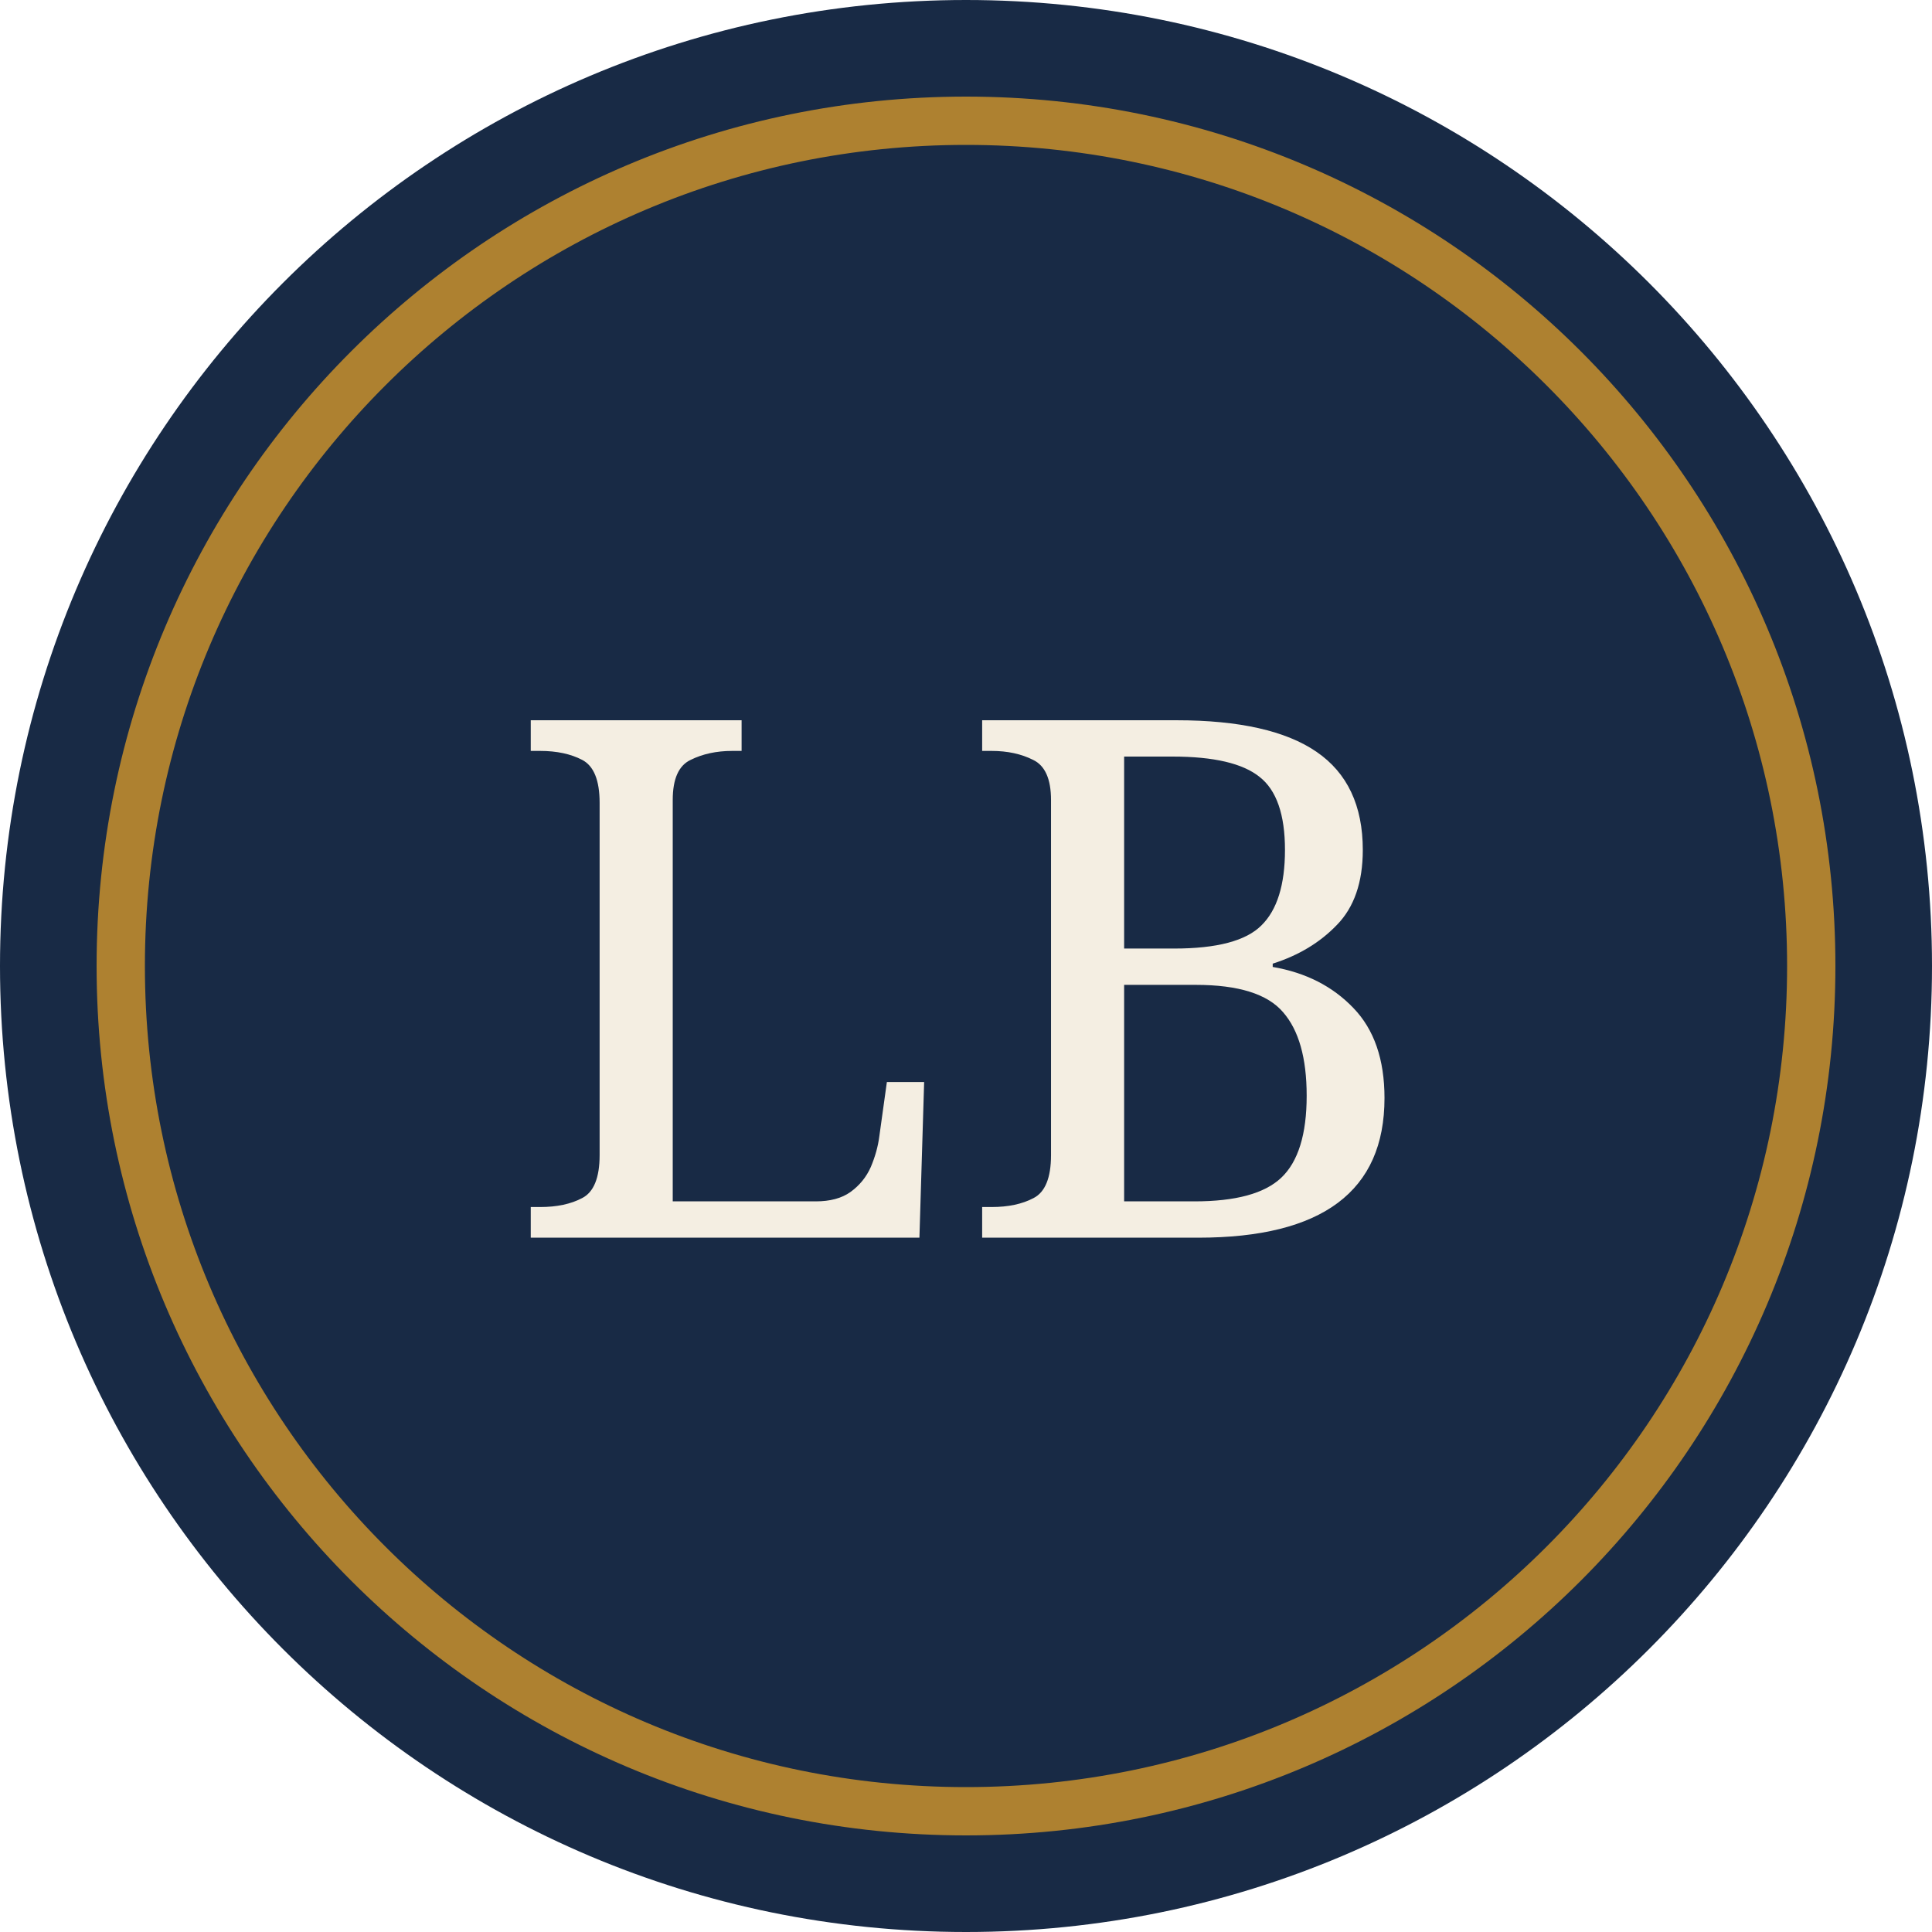
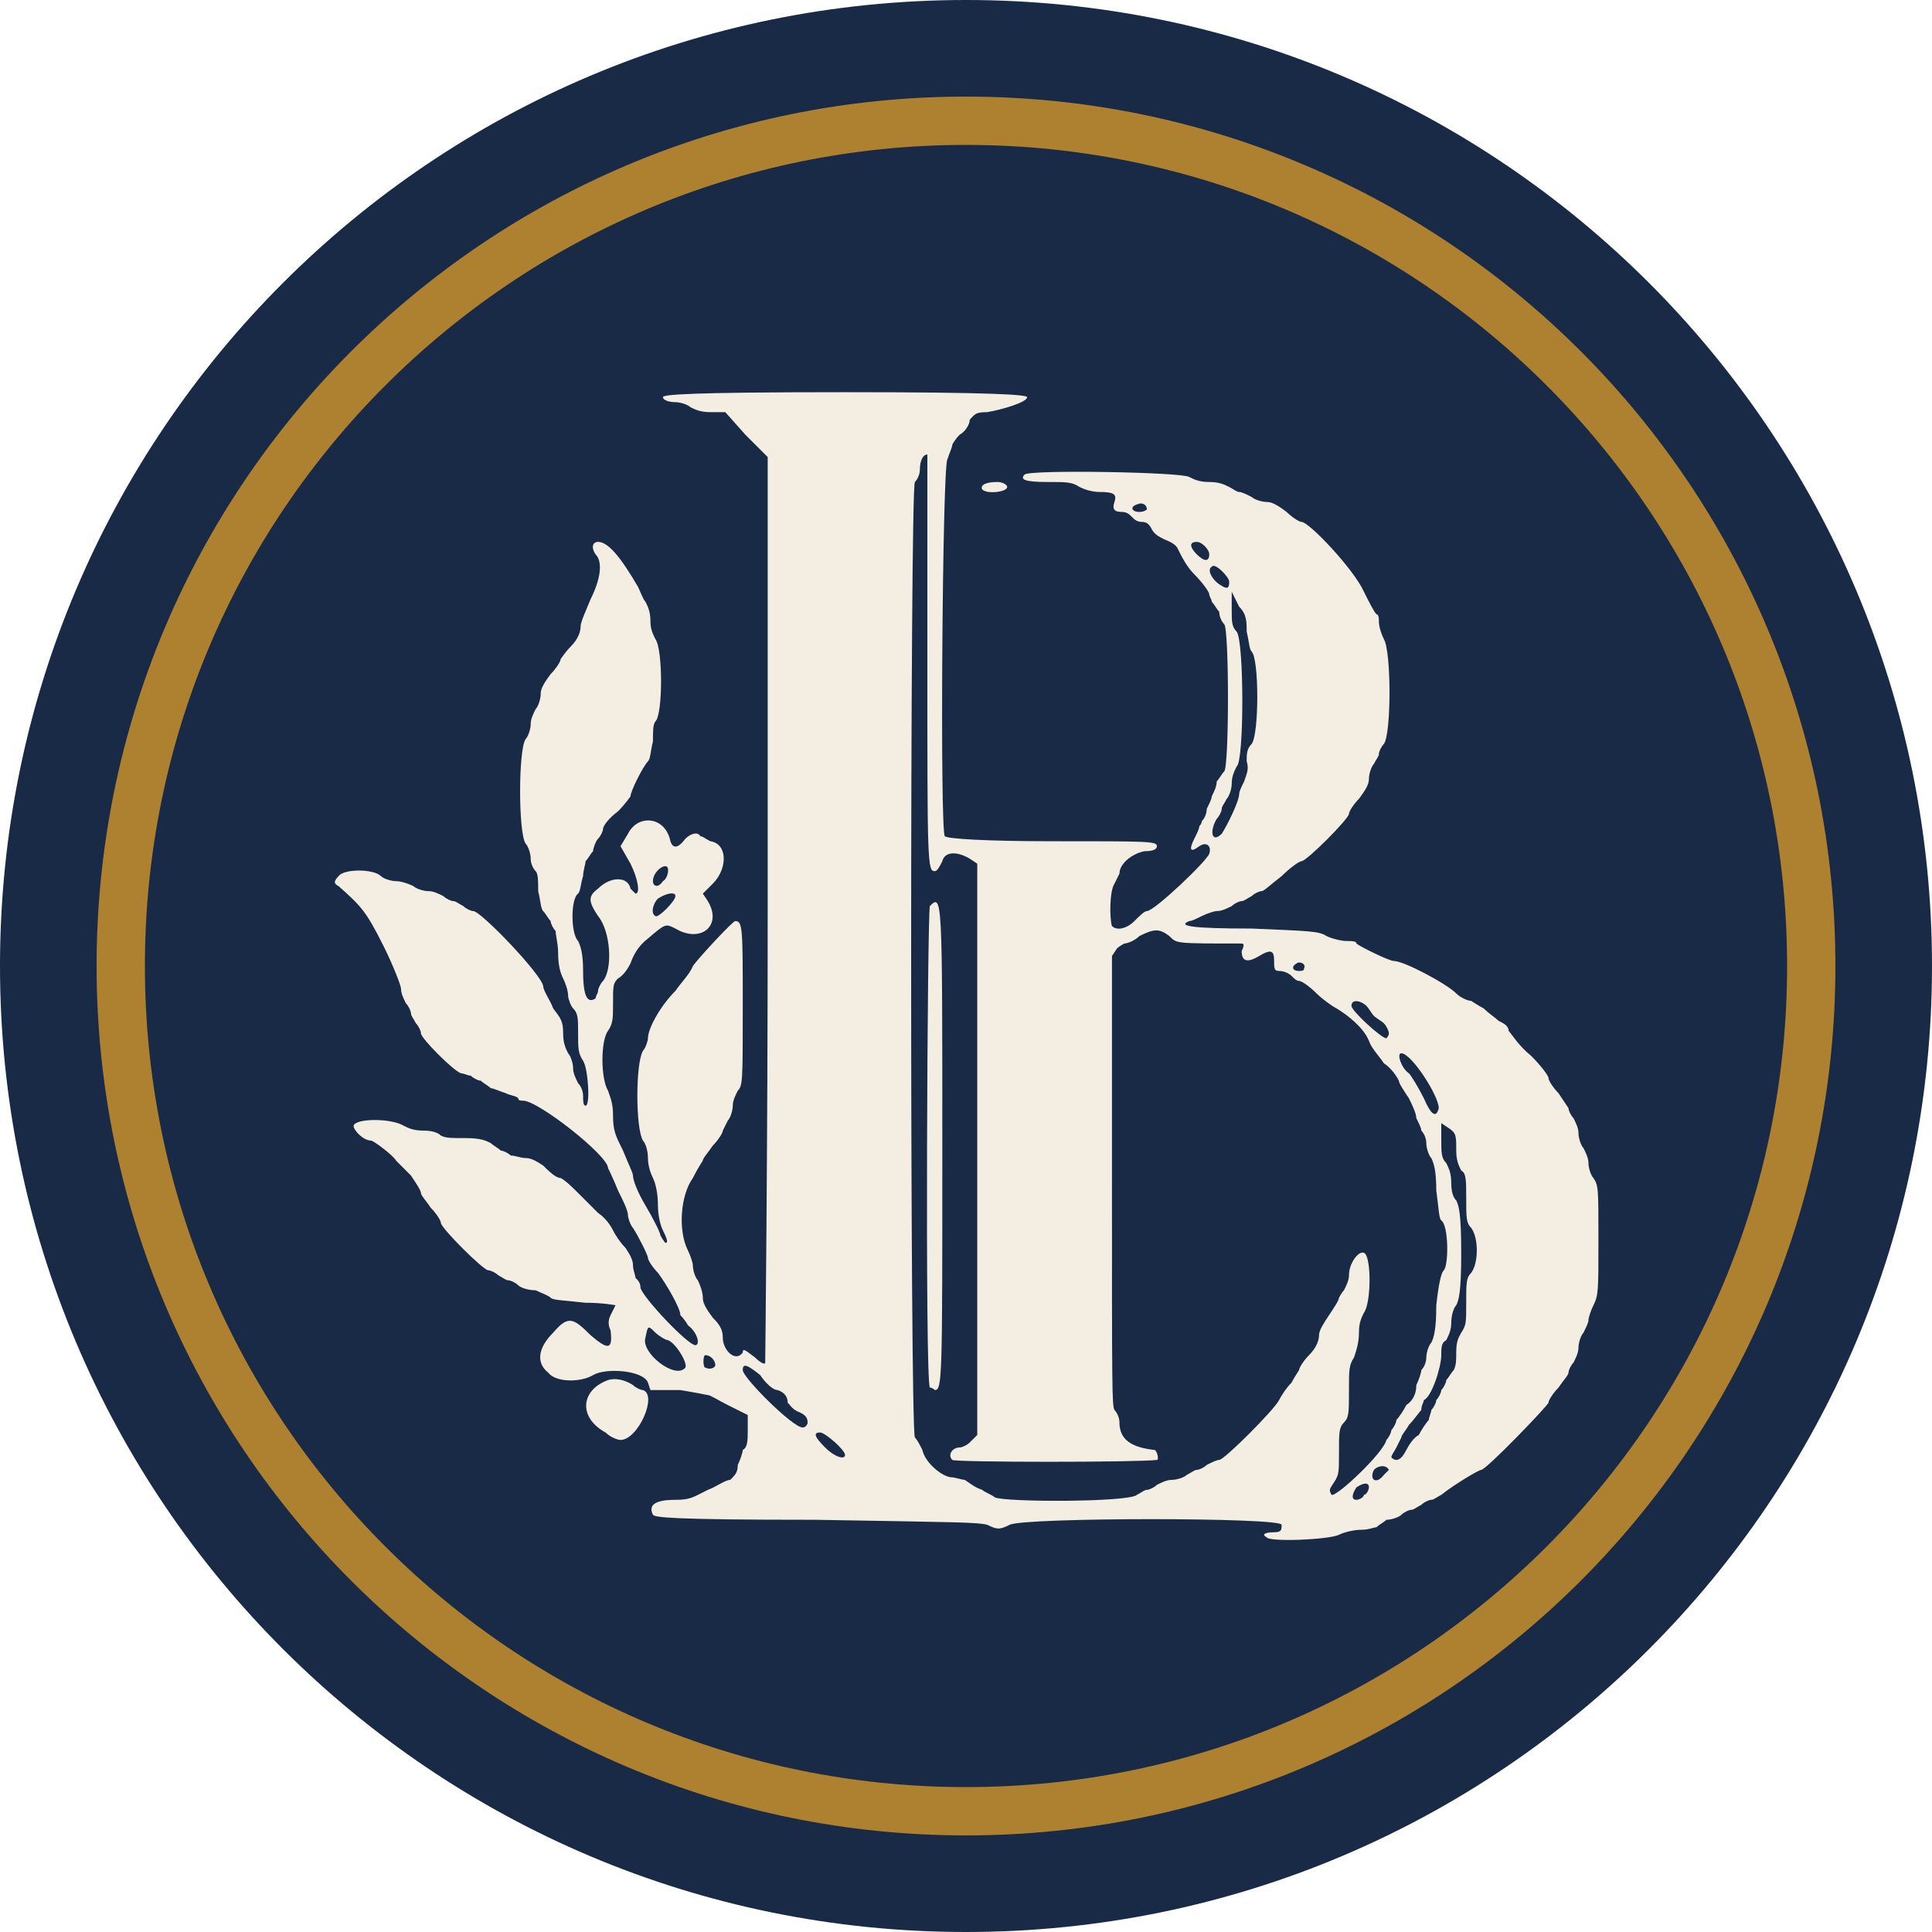
<svg xmlns="http://www.w3.org/2000/svg" viewBox="0 0 64 64">
  <circle cx="32" cy="32" r="32" fill="#182a45" />
  <circle cx="32" cy="32" r="28" fill="none" stroke="#ae8130" stroke-width="1.6" />
-   <text x="32" y="41" text-anchor="middle" font-family="Georgia, serif" font-size="24" fill="#f4eee2">LB</text>
+   <g transform="translate(10.06 12.00) scale(0.08264)">
+     <path d="M386 471C384 470 385 469 389 469C392 469 392 468 392 466C392 463 289 463 283 466C279 468 278 468 274 466C270 465 264 465 205 464C146 464 141 463 140 462C138 458 141 456 149 456C155 456 156 455 162 452C165 451 169 448 171 448C173 446 174 445 174 442C175 440 176 437 176 436C178 435 178 432 178 428L178 422L170 418C166 416 163 414 162 414C162 414 157 413 151 412L139 412L138 409C136 404 121 403 116 406C111 409 101 409 98 405C93 401 94 395 100 389C106 382 108 383 115 390C122 396 124 396 123 388C122 386 122 384 123 382C124 380 125 378 125 378C125 378 120 377 113 377C104 376 100 376 99 375C98 374 95 373 93 372C90 372 87 371 86 370C85 369 83 368 82 368C81 368 80 367 78 366C77 365 75 364 74 364C72 364 55 347 55 345C55 344 53 341 51 339C49 336 47 334 47 333C47 332 45 329 43 326C40 323 38 321 37 320C36 318 28 312 27 312C24 312 20 308 20 306C21 303 35 303 40 306C42 307 44 308 48 308C52 308 54 309 55 310C57 311 59 311 65 311C71 311 73 312 75 313C76 314 78 315 79 316C80 316 82 317 83 318C85 318 87 319 89 319C91 319 93 320 96 322C98 324 101 327 103 327C105 328 108 331 110 333C114 337 114 337 118 341C121 343 123 346 124 348C125 350 127 353 129 355C131 358 132 360 132 362C132 364 133 366 133 367C134 368 135 369 135 371C136 375 154 394 157 394C159 394 158 389 154 386C153 384 151 382 151 382C151 379 145 369 142 365C140 363 138 360 138 359C138 358 134 350 132 347C131 346 130 343 130 342C130 340 128 336 126 332C124 327 122 323 122 323C122 318 94 296 88 296C87 296 86 296 86 295C85 294 83 294 81 293C78 292 76 291 75 291C74 290 72 289 71 288C70 288 68 287 67 286C66 286 64 285 63 285C60 284 47 271 47 269C47 268 46 266 45 265C44 263 43 262 43 261C43 260 42 258 41 257C40 255 39 253 39 251C39 250 36 242 32 234C25 220 23 218 14 210C12 209 12 208 14 206C16 203 28 203 31 206C32 207 35 208 37 208C39 208 42 209 44 210C45 211 48 212 50 212C52 212 54 213 56 214C57 215 59 216 60 216C61 216 62 217 64 218C65 219 67 220 68 220C71 220 95 245 96 250C96 252 99 256 100 259C103 263 104 264 104 269C104 273 105 275 106 277C107 278 108 281 108 283C108 285 109 287 110 289C111 290 112 292 112 294C112 296 112 298 113 298C115 298 114 283 112 280C110 277 110 275 110 269C110 263 110 261 108 259C107 258 106 255 106 254C106 252 105 249 104 247C103 245 102 242 102 237C102 233 101 230 101 228C100 227 99 225 99 224C98 223 97 221 96 220C95 219 95 216 94 212C94 208 94 205 93 204C92 203 91 201 91 199C91 197 90 194 89 193C86 189 86 155 89 151C90 150 91 147 91 145C91 143 92 141 93 139C94 138 95 135 95 133C95 131 96 129 99 125C101 123 103 120 103 119C103 119 105 116 107 114C110 111 111 108 111 106C111 104 113 100 115 95C119 87 120 80 117 77C115 74 116 72 118 72C122 72 127 78 134 90C135 92 136 95 137 96C138 98 139 100 139 104C139 107 140 109 141 111C144 115 144 141 141 144C140 145 140 148 140 152C139 156 139 159 138 160C136 162 131 172 131 174C131 174 129 177 126 180C122 183 120 186 120 187C120 188 119 190 118 191C117 192 116 195 116 196C115 197 114 199 113 200C113 201 112 204 112 206C111 209 111 212 110 213C107 215 107 229 110 232C111 234 112 237 112 244C112 255 114 257 117 255C117 254 118 253 118 252C118 251 119 249 120 248C124 243 123 228 118 222C114 216 114 214 118 211C123 206 130 206 131 211C132 212 133 213 133 213C135 213 134 207 131 201L127 194L130 189C134 181 145 182 147 192C148 195 150 195 153 191C155 189 158 188 159 190C160 190 161 191 163 192C170 193 170 203 164 209L160 213L162 216C168 226 159 233 149 227C145 225 145 225 138 231C134 234 132 238 131 241C130 243 128 246 126 247C124 249 124 250 124 257C124 263 124 265 122 268C119 272 119 287 122 292C123 295 124 297 124 302C124 308 125 310 128 316C130 321 132 325 132 326C132 328 134 333 137 338C140 343 143 349 143 350C144 352 145 353 145 353C146 353 146 352 144 348C143 346 142 342 142 338C142 333 141 329 140 327C139 325 138 322 138 319C138 316 137 313 136 312C133 307 133 281 136 276C137 275 138 272 138 271C138 267 143 258 149 252C151 249 155 245 156 242C159 238 172 224 173 224C176 224 176 227 176 258C176 288 176 290 174 292C173 294 172 296 172 298C172 300 171 303 170 304C169 306 168 308 168 308C168 309 166 312 164 314C162 317 160 319 160 320C160 320 158 323 156 327C151 334 150 348 154 356C155 358 156 361 156 362C156 364 157 367 158 368C159 370 160 373 160 375C160 377 161 379 164 383C167 386 168 388 168 391C168 396 173 401 176 397C176 395 177 396 181 399C183 401 185 402 185 401C185 401 186 319 186 219L186 38L177 29L169 20L163 20C159 20 157 19 155 18C154 17 151 16 149 16C146 16 144 15 144 14C144 13 153 12 217 12C276 12 290 13 290 14C290 16 280 19 274 20C269 20 269 21 267 23C267 25 265 28 263 29C261 31 260 33 260 33C260 34 259 36 258 39C256 43 255 188 257 190C258 191 273 192 300 192C339 192 342 192 342 194C342 195 341 196 337 196C332 197 327 201 327 205C327 205 326 207 325 209C323 212 323 223 324 226C326 228 330 227 333 224C335 222 337 220 338 220C341 220 362 200 363 197C364 194 362 192 359 194C355 197 355 195 357 191C358 189 359 187 359 186C359 186 360 185 360 184C361 183 362 181 362 179C363 177 364 175 364 174C365 172 366 170 366 168C367 167 368 165 369 164C371 162 371 107 369 105C368 104 367 102 367 100C366 99 365 97 364 96C364 95 363 94 363 93C363 92 360 88 357 85C354 82 352 78 351 76C350 74 350 73 345 71C343 70 341 69 340 67C339 65 338 64 336 64C334 64 333 63 332 62C331 61 330 60 328 60C325 60 324 59 325 56C326 53 325 52 319 52C316 52 313 51 311 50C308 48 306 48 298 48C289 48 287 47 289 45C291 43 352 44 355 46C357 47 359 48 363 48C367 48 369 49 371 50C373 51 374 52 375 52C376 52 378 53 380 54C381 55 384 56 386 56C388 56 390 57 394 60C396 62 399 64 400 64C403 64 421 83 425 92C427 96 429 100 430 101C431 101 431 103 431 104C431 106 432 109 433 111C436 116 436 149 433 153C432 154 431 156 431 157C431 158 430 159 429 161C428 162 427 165 427 167C427 169 426 171 423 175C421 177 419 180 419 181C419 183 402 200 400 200C399 200 395 203 392 206C388 209 385 212 384 212C383 212 381 213 380 214C378 215 377 216 376 216C375 216 373 217 372 218C370 219 368 220 366 220C365 220 362 221 360 222C358 223 356 224 355 224C350 226 356 227 380 227C403 228 407 228 410 230C412 231 416 232 418 232C420 232 422 232 422 233C423 234 435 240 437 240C441 240 458 249 462 253C464 255 467 256 468 256C468 256 471 258 473 259C475 261 478 263 479 264C481 265 483 266 483 268C484 269 487 274 492 278C496 282 499 286 499 287C499 288 501 291 503 293C505 296 507 299 507 299C507 300 508 302 509 303C510 305 511 307 511 309C511 311 512 314 513 315C514 317 515 319 515 321C515 323 516 326 517 327C519 330 519 331 519 352C519 372 519 374 517 378C516 380 515 383 515 384C515 385 514 387 513 389C512 390 511 393 511 395C511 397 510 399 509 401C508 402 507 404 507 405C507 406 505 408 503 411C501 413 499 416 499 417C499 418 474 444 472 444C471 444 461 450 456 454C454 455 453 456 452 456C451 456 449 457 448 458C446 459 445 460 444 460C443 460 441 461 440 462C439 463 436 464 434 464C433 465 431 466 430 467C429 467 427 468 424 468C421 468 417 469 415 470C411 472 387 473 386 471ZM334 454C336 453 337 452 338 452C339 452 341 451 342 450C344 449 346 448 348 448C350 448 353 447 354 446C356 445 357 444 358 444C359 444 361 443 362 442C364 441 366 440 367 440C369 440 389 420 391 416C392 414 394 411 396 409C397 407 399 404 399 404C399 403 401 400 403 398C406 395 407 392 407 390C407 388 409 385 411 382C413 379 415 376 415 375C415 375 416 373 417 372C418 370 419 368 419 366C419 361 423 356 425 357C428 358 428 377 425 381C424 383 423 385 423 389C423 393 422 396 421 399C419 402 419 404 419 412C419 421 419 423 417 425C415 427 415 429 415 437C415 445 415 446 413 449C411 452 411 452 412 454C414 455 433 437 434 432C435 431 436 429 436 428C437 427 438 425 438 424C439 423 441 420 442 418C445 416 446 413 446 410C447 408 448 405 448 404C449 403 450 401 450 399C450 397 451 394 452 393C453 391 454 388 454 378C455 369 456 365 457 364C459 362 459 346 456 344C455 343 455 339 454 332C454 324 453 321 452 319C451 318 450 315 450 313C450 311 449 309 448 308C448 307 447 305 446 303C446 301 444 297 443 295C441 292 439 289 439 288C438 286 436 283 433 281C431 278 428 275 427 272C425 267 419 262 414 259C412 258 408 255 406 253C403 250 400 248 399 248C398 248 397 247 396 246C395 245 393 244 391 244C389 244 389 243 389 240C389 236 388 235 383 238C378 241 376 240 376 236C377 234 377 233 376 233C349 233 350 233 347 230C343 227 341 227 335 230C333 232 330 233 329 233C329 233 327 234 326 235L324 238L324 328C324 412 324 418 325 420C326 421 327 423 327 425C327 432 332 435 341 436C342 436 343 440 342 440C335 441 261 441 260 440C258 438 260 435 263 435C264 435 266 434 267 433L270 430L270 316L270 201L267 199C262 196 257 196 256 200C255 202 254 204 253 204C250 204 250 201 250 119C250 74 250 37 250 37C248 37 247 40 247 43C247 45 246 47 245 48C243 50 243 428 245 431C246 432 247 434 248 436C249 441 256 447 260 447C261 447 264 448 265 448C268 450 269 451 272 452C273 453 276 454 277 455C281 457 331 457 334 454ZM425 454C426 454 427 452 427 451C427 449 425 449 422 451C420 454 420 456 422 456C423 456 425 455 425 454ZM433 446C434 445 435 444 435 444C434 442 431 442 429 444C427 448 430 450 433 446ZM442 436C443 434 445 431 447 430C448 428 450 425 451 424C451 423 452 421 452 420C453 419 454 417 454 416C455 415 456 413 456 412C457 411 458 409 458 408C459 407 460 405 461 404C462 402 462 400 462 397C462 392 463 391 464 389C466 386 466 385 466 377C466 369 466 367 468 365C471 361 471 351 468 347C466 345 466 343 466 335C466 328 466 325 464 324C463 322 462 320 462 316C462 310 462 309 459 307L456 305L456 311C456 317 456 319 458 321C459 323 460 325 460 329C460 333 461 335 462 336C463 338 464 341 464 357C464 373 463 376 462 378C461 379 460 382 460 385C460 388 459 390 458 392C456 393 456 395 456 398C456 403 452 415 449 416C449 417 448 418 448 420C447 421 445 424 443 426C442 428 440 430 440 431C440 431 439 433 438 435C437 437 436 438 436 439C438 441 440 440 442 436ZM217 438C217 436 209 429 207 429C204 429 205 431 209 435C213 439 217 440 217 438ZM121 429C110 423 111 412 122 408C125 407 129 408 132 410C133 411 135 412 136 412C142 414 134 432 127 432C126 432 123 431 121 429ZM202 425C202 423 201 422 199 421C196 420 195 418 194 417C194 415 193 413 190 412C188 412 185 409 183 406C178 402 176 401 176 404C176 407 196 427 200 427C201 427 202 426 202 425ZM251 411C249 408 250 221 251 218C256 213 256 214 256 315C256 407 256 412 253 412C253 412 252 411 251 411ZM153 403C154 401 149 393 146 392C145 392 142 390 141 389C138 386 138 386 137 391C135 397 149 408 153 403ZM165 402C165 400 163 398 161 398C160 398 160 403 161 403C163 404 165 403 165 402ZM455 299C455 294 444 277 440 277C438 277 440 283 443 285C444 286 447 291 449 295C452 302 454 303 455 299ZM435 269C435 268 434 266 433 265C432 264 430 263 429 262C428 261 427 259 426 258C424 256 420 255 420 258C420 260 432 271 434 271C434 271 435 270 435 269ZM401 243C402 241 399 240 398 241C396 242 396 244 399 244C400 244 401 244 401 243ZM149 214C149 212 145 213 142 215C140 217 139 221 141 222C142 223 149 216 149 214ZM144 208C146 207 147 202 145 202C143 202 140 205 140 208C140 210 142 211 144 208ZM368 189C370 186 375 176 375 173C375 172 376 170 377 168C378 165 379 163 378 160C378 157 378 155 380 153C383 149 383 119 380 116C379 115 379 112 378 108C378 104 378 101 375 98L372 92L372 99C372 104 372 106 374 108C377 112 377 160 374 162C373 164 372 166 372 169C372 171 371 174 370 175C369 177 368 178 368 179C368 180 367 182 366 183C363 188 364 193 368 189ZM371 88C371 86 365 80 364 82C362 83 364 87 367 89C370 91 371 91 371 88ZM363 77C363 75 360 72 358 72C355 72 355 74 358 77C361 80 363 80 363 77ZM338 59C338 57 336 56 334 57C331 58 332 60 335 60C337 60 338 59 338 59ZM272 51C271 49 274 48 278 48C280 48 282 49 282 50C282 52 274 53 272 51Z" fill="#f4eee2" fill-rule="evenodd" />
+   </g>
</svg>
